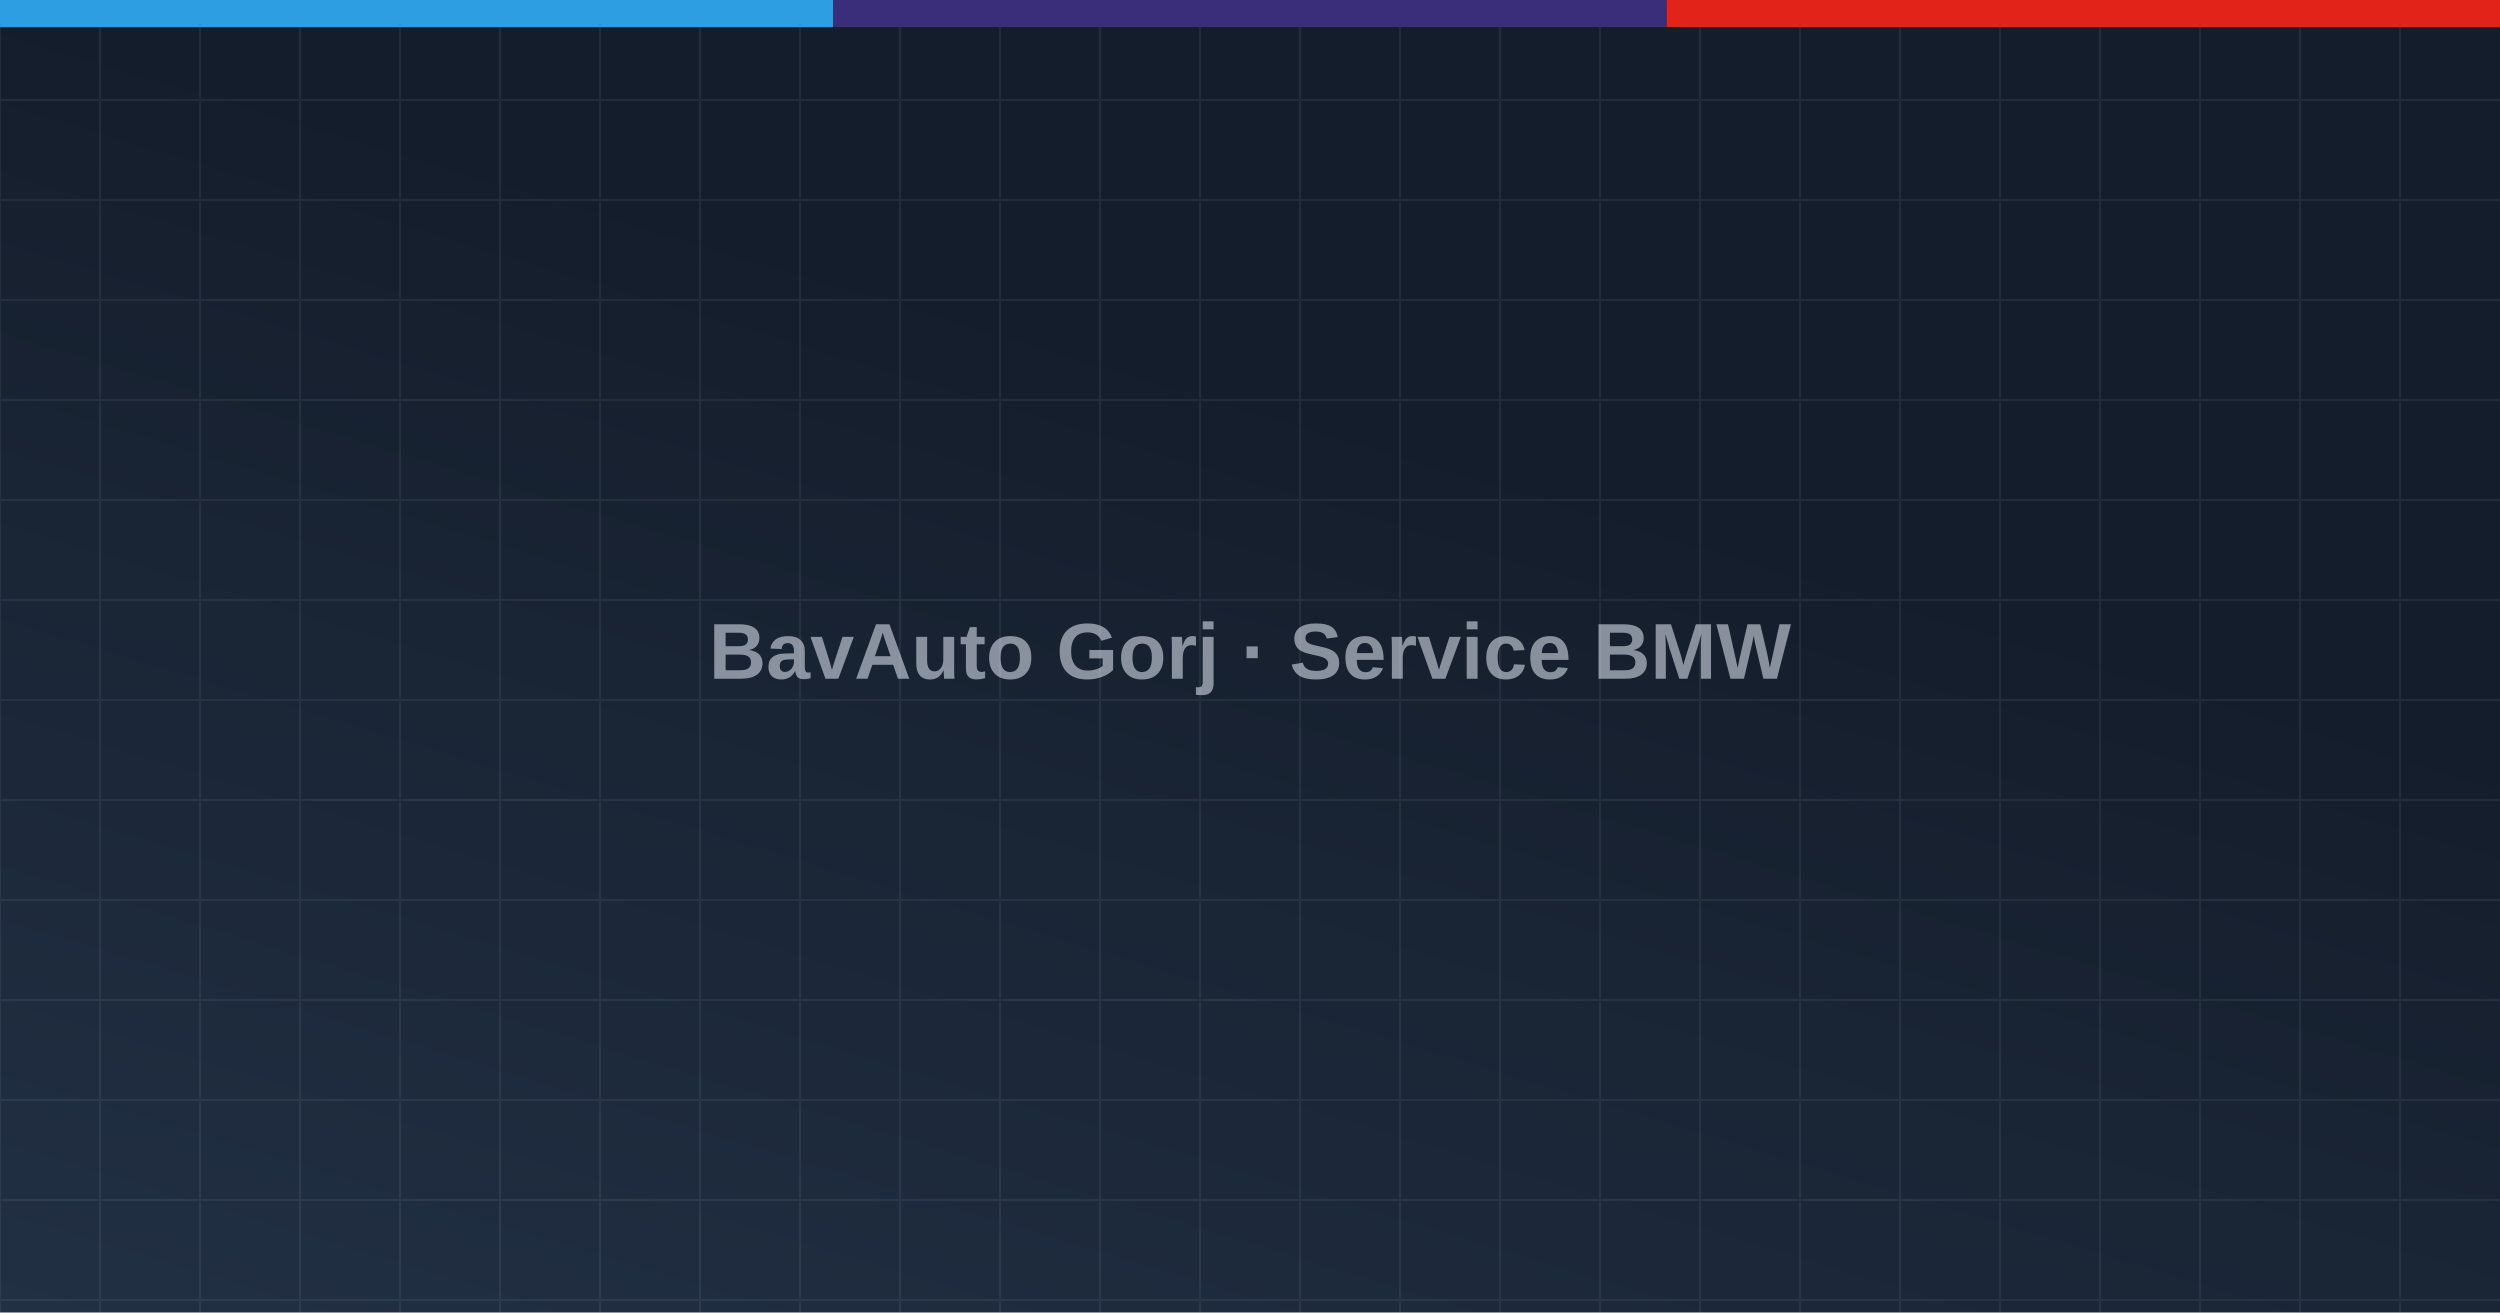
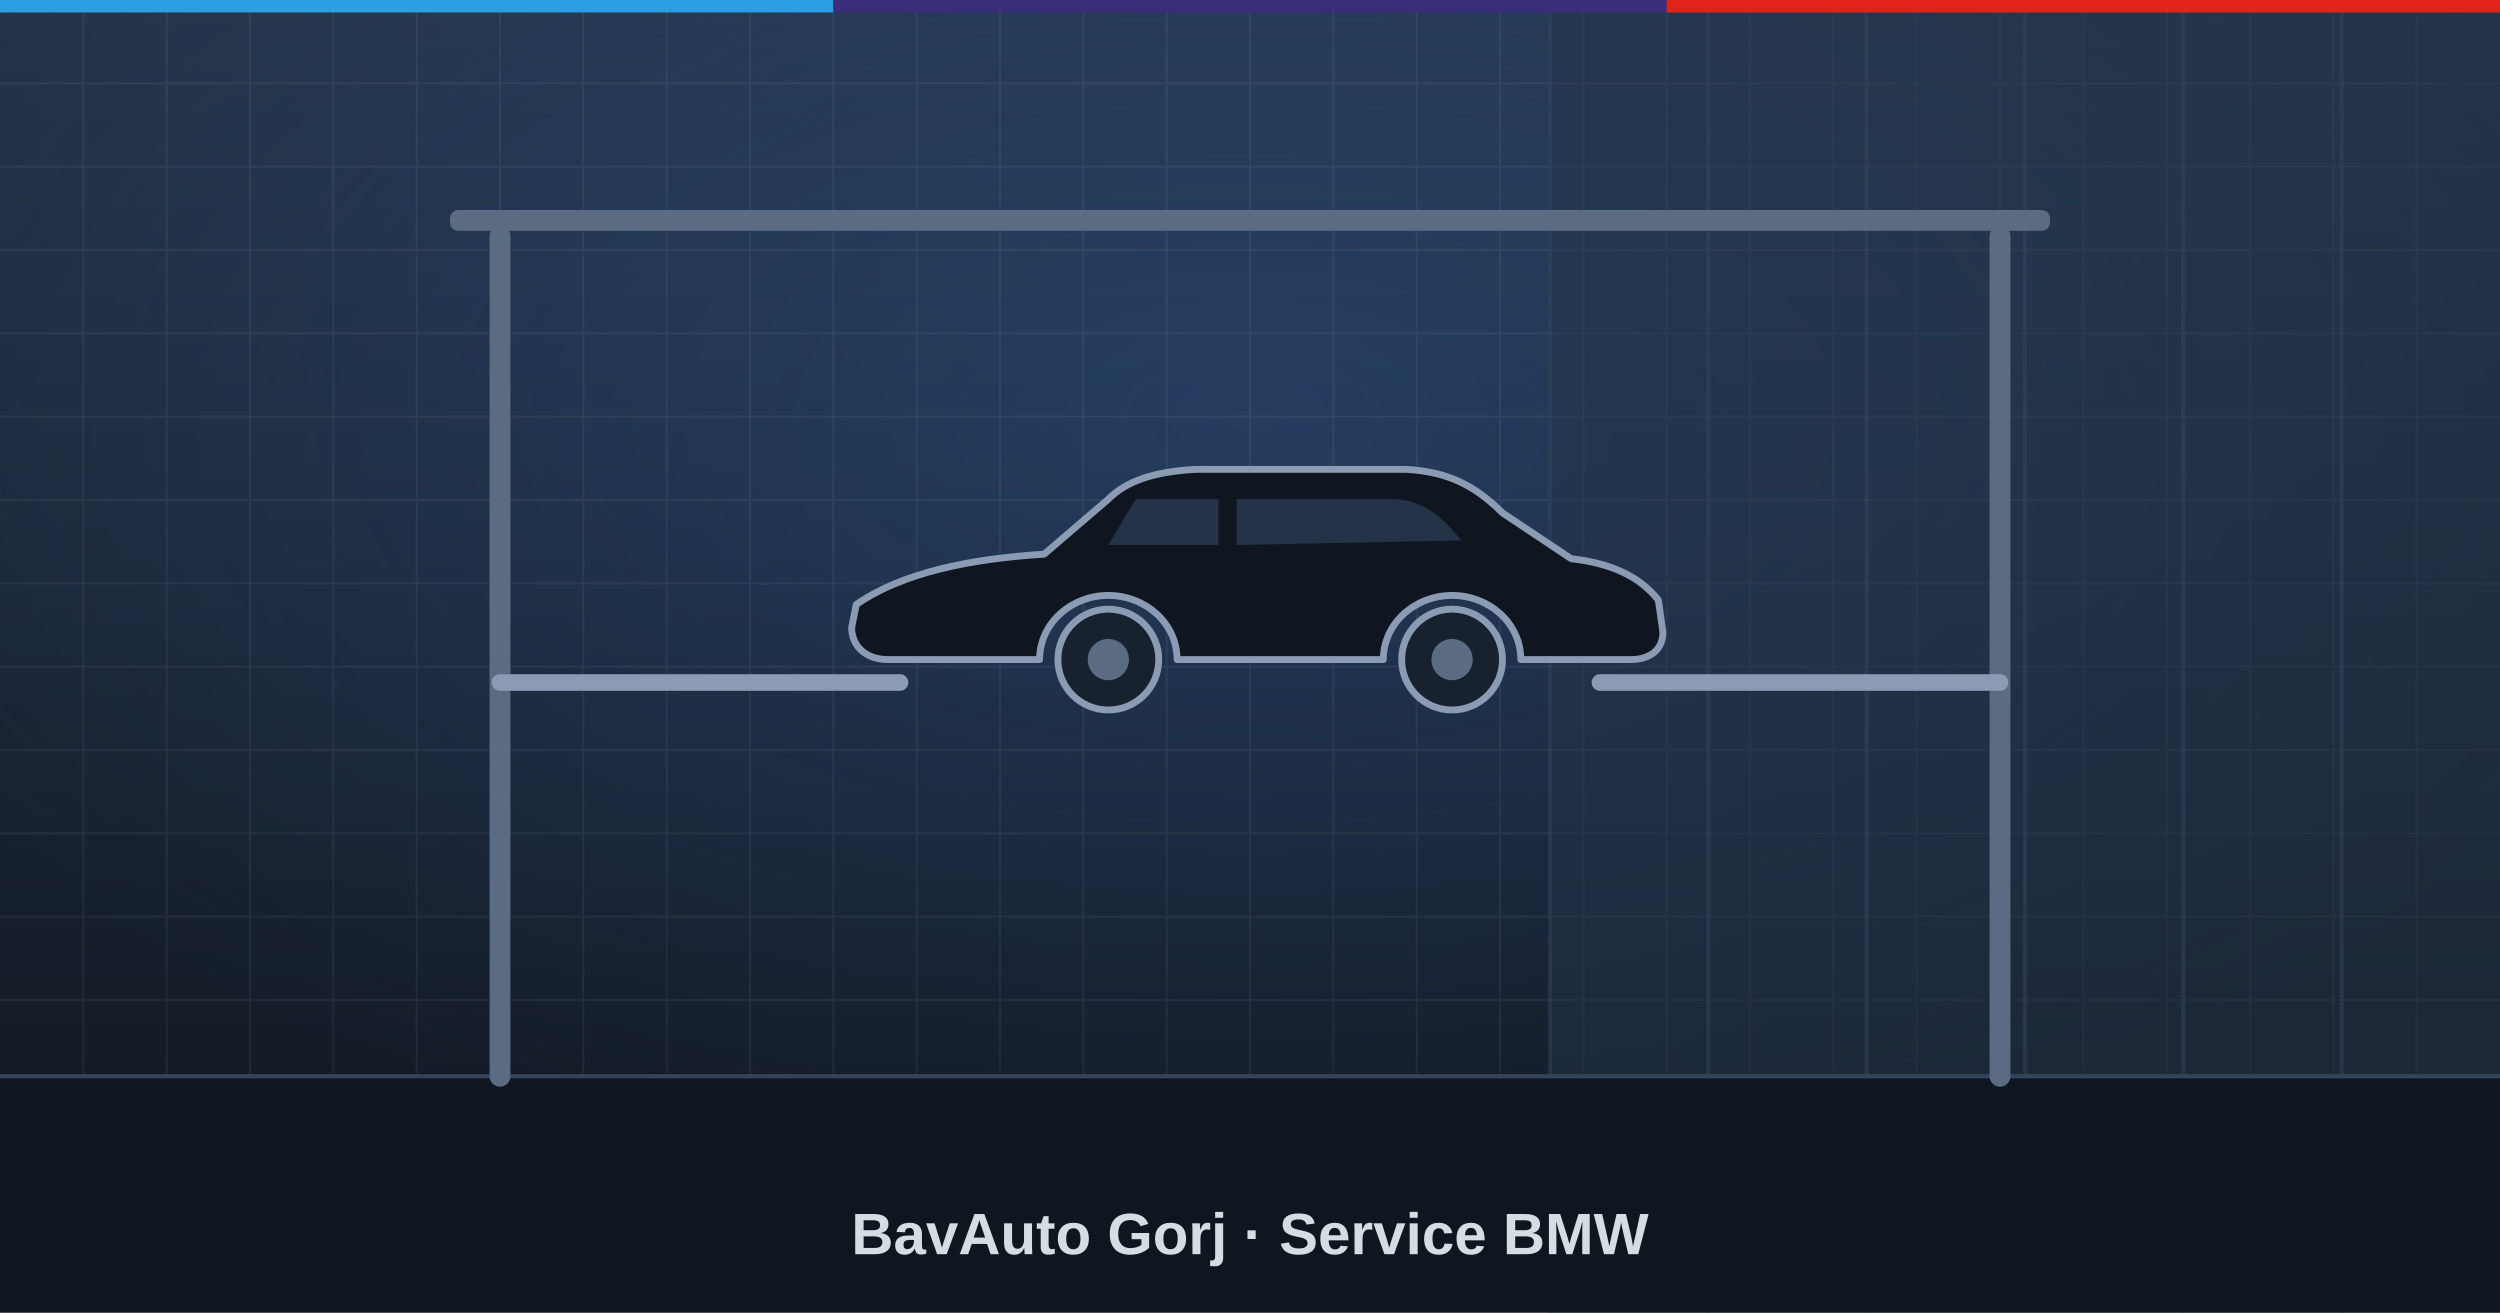
<svg xmlns="http://www.w3.org/2000/svg" viewBox="0 0 1200 630" width="1200" height="630">
  <defs>
-     <linearGradient id="g" gradientTransform="rotate(120)">
-       <stop offset="0%" stop-color="#141d2b" />
-       <stop offset="100%" stop-color="#243348" />
+     <linearGradient id="sky" x1="0" y1="0" x2="0" y2="1">
+       <stop offset="0%" stop-color="#243348" />
+       <stop offset="100%" stop-color="#10161f" />
    </linearGradient>
+     <radialGradient id="glow" cx="50%" cy="32%" r="60%">
+       <stop offset="0%" stop-color="#3f7fe0" stop-opacity="0.22" />
+       <stop offset="100%" stop-color="#3f7fe0" stop-opacity="0" />
+     </radialGradient>
  </defs>
-   <rect width="1200" height="630" fill="url(#g)" />
-   <g opacity="0.07" stroke="#e6edf5" stroke-width="1">
-     <line x1="0" y1="0" x2="0" y2="630" />
-     <line x1="48" y1="0" x2="48" y2="630" />
-     <line x1="96" y1="0" x2="96" y2="630" />
-     <line x1="144" y1="0" x2="144" y2="630" />
-     <line x1="192" y1="0" x2="192" y2="630" />
+   <rect width="1200" height="630" fill="url(#sky)" />
+   <rect width="1200" height="630" fill="url(#glow)" />
+   <g stroke="#e6edf5" stroke-width="1" opacity="0.06">
+     <line x1="40" y1="0" x2="40" y2="630" />
+     <line x1="80" y1="0" x2="80" y2="630" />
+     <line x1="120" y1="0" x2="120" y2="630" />
+     <line x1="160" y1="0" x2="160" y2="630" />
+     <line x1="200" y1="0" x2="200" y2="630" />
    <line x1="240" y1="0" x2="240" y2="630" />
-     <line x1="288" y1="0" x2="288" y2="630" />
-     <line x1="336" y1="0" x2="336" y2="630" />
-     <line x1="384" y1="0" x2="384" y2="630" />
-     <line x1="432" y1="0" x2="432" y2="630" />
+     <line x1="280" y1="0" x2="280" y2="630" />
+     <line x1="320" y1="0" x2="320" y2="630" />
+     <line x1="360" y1="0" x2="360" y2="630" />
+     <line x1="400" y1="0" x2="400" y2="630" />
+     <line x1="440" y1="0" x2="440" y2="630" />
    <line x1="480" y1="0" x2="480" y2="630" />
-     <line x1="528" y1="0" x2="528" y2="630" />
-     <line x1="576" y1="0" x2="576" y2="630" />
-     <line x1="624" y1="0" x2="624" y2="630" />
-     <line x1="672" y1="0" x2="672" y2="630" />
+     <line x1="520" y1="0" x2="520" y2="630" />
+     <line x1="560" y1="0" x2="560" y2="630" />
+     <line x1="600" y1="0" x2="600" y2="630" />
+     <line x1="640" y1="0" x2="640" y2="630" />
+     <line x1="680" y1="0" x2="680" y2="630" />
    <line x1="720" y1="0" x2="720" y2="630" />
-     <line x1="768" y1="0" x2="768" y2="630" />
-     <line x1="816" y1="0" x2="816" y2="630" />
-     <line x1="864" y1="0" x2="864" y2="630" />
-     <line x1="912" y1="0" x2="912" y2="630" />
+     <line x1="760" y1="0" x2="760" y2="630" />
+     <line x1="800" y1="0" x2="800" y2="630" />
+     <line x1="840" y1="0" x2="840" y2="630" />
+     <line x1="880" y1="0" x2="880" y2="630" />
+     <line x1="920" y1="0" x2="920" y2="630" />
    <line x1="960" y1="0" x2="960" y2="630" />
-     <line x1="1008" y1="0" x2="1008" y2="630" />
-     <line x1="1056" y1="0" x2="1056" y2="630" />
-     <line x1="1104" y1="0" x2="1104" y2="630" />
-     <line x1="1152" y1="0" x2="1152" y2="630" />
-     <line x1="0" y1="0" x2="1200" y2="0" />
-     <line x1="0" y1="48" x2="1200" y2="48" />
-     <line x1="0" y1="96" x2="1200" y2="96" />
-     <line x1="0" y1="144" x2="1200" y2="144" />
-     <line x1="0" y1="192" x2="1200" y2="192" />
+     <line x1="1000" y1="0" x2="1000" y2="630" />
+     <line x1="1040" y1="0" x2="1040" y2="630" />
+     <line x1="1080" y1="0" x2="1080" y2="630" />
+     <line x1="1120" y1="0" x2="1120" y2="630" />
+     <line x1="1160" y1="0" x2="1160" y2="630" />
+     <line x1="0" y1="40" x2="1200" y2="40" />
+     <line x1="0" y1="80" x2="1200" y2="80" />
+     <line x1="0" y1="120" x2="1200" y2="120" />
+     <line x1="0" y1="160" x2="1200" y2="160" />
+     <line x1="0" y1="200" x2="1200" y2="200" />
    <line x1="0" y1="240" x2="1200" y2="240" />
-     <line x1="0" y1="288" x2="1200" y2="288" />
-     <line x1="0" y1="336" x2="1200" y2="336" />
-     <line x1="0" y1="384" x2="1200" y2="384" />
-     <line x1="0" y1="432" x2="1200" y2="432" />
+     <line x1="0" y1="280" x2="1200" y2="280" />
+     <line x1="0" y1="320" x2="1200" y2="320" />
+     <line x1="0" y1="360" x2="1200" y2="360" />
+     <line x1="0" y1="400" x2="1200" y2="400" />
+     <line x1="0" y1="440" x2="1200" y2="440" />
    <line x1="0" y1="480" x2="1200" y2="480" />
-     <line x1="0" y1="528" x2="1200" y2="528" />
-     <line x1="0" y1="576" x2="1200" y2="576" />
-     <line x1="0" y1="624" x2="1200" y2="624" />
+     <line x1="0" y1="520" x2="1200" y2="520" />
+     <line x1="0" y1="560" x2="1200" y2="560" />
+     <line x1="0" y1="600" x2="1200" y2="600" />
+   </g>
+   <rect x="744" y="0" width="456" height="630" fill="#243348" opacity="0.5" />
+   <g stroke="#33445c" stroke-width="2" opacity="0.5">
+     <line x1="744" y1="0" x2="744" y2="630" />
+     <line x1="820" y1="0" x2="820" y2="630" />
+     <line x1="896" y1="0" x2="896" y2="630" />
+     <line x1="972" y1="0" x2="972" y2="630" />
+     <line x1="1048" y1="0" x2="1048" y2="630" />
+     <line x1="1124" y1="0" x2="1124" y2="630" />
+   </g>
+   <rect x="0" y="516.6" width="1200" height="113.4" fill="#10161f" />
+   <line x1="0" y1="516.6" x2="1200" y2="516.6" stroke="#33445c" stroke-width="2" />
+   <g stroke="#5b6b82" stroke-width="10" stroke-linecap="round">
+     <line x1="240" y1="113.4" x2="240" y2="516.6" />
+     <line x1="960" y1="113.4" x2="960" y2="516.6" />
+   </g>
+   <rect x="216" y="100.8" width="768" height="10" rx="4" fill="#5b6b82" />
+   <g stroke="#8b9bb3" stroke-width="8" stroke-linecap="round">
+     <line x1="240" y1="327.6" x2="432" y2="327.6" />
+     <line x1="960" y1="327.6" x2="768" y2="327.6" />
+   </g>
+   <g transform="translate(400, 189) scale(1.1)">
+     <g fill="#10161f" stroke="#8b9bb3" stroke-width="3" stroke-linejoin="round">
+       <path d="M10,92              C30,78 60,72 92,70              L120,46 C128,38 140,34 158,33              L250,33 C268,34 280,40 292,52              L322,72 C340,74 352,80 360,90              L362,104 C362,112 356,116 348,116              L300,116              C300,100 286,88 270,88 C254,88 240,100 240,116              L150,116              C150,100 136,88 120,88 C104,88 90,100 90,116              L24,116 C14,116 8,110 8,102 Z" />
+       <path d="M132,46 L168,46 L168,66 L120,66 Z" fill="#243348" stroke="none" />
+       <path d="M176,46 L246,46 C258,47 266,54 274,64 L176,66 Z" fill="#243348" stroke="none" />
+       <path d="M250,49 L252,64 L268,64 Z" fill="#243348" stroke="none" />
+       <circle cx="120" cy="116" r="22" fill="#18222f" stroke="#8b9bb3" stroke-width="3" />
+       <circle cx="120" cy="116" r="9" fill="#5b6b82" stroke="none" />
+       <circle cx="270" cy="116" r="22" fill="#18222f" stroke="#8b9bb3" stroke-width="3" />
+       <circle cx="270" cy="116" r="9" fill="#5b6b82" stroke="none" />
+     </g>
  </g>
  <g>
-     <rect x="0" y="0" width="400" height="13" fill="#2e9ee3" />
-     <rect x="400" y="0" width="400" height="13" fill="#3a2d7a" />
-     <rect x="800" y="0" width="400" height="13" fill="#e2231a" />
+     <rect x="0" y="0" width="400" height="6" fill="#2e9ee3" />
+     <rect x="400" y="0" width="400" height="6" fill="#3a2d7a" />
+     <rect x="800" y="0" width="400" height="6" fill="#e2231a" />
  </g>
-   <g font-family="Arial, Helvetica, sans-serif" fill="#e6edf5">
-     <text x="50%" y="50%" text-anchor="middle" dominant-baseline="middle" font-size="38" font-weight="700" opacity="0.55">BavAuto Gorj · Service BMW</text>
+   <g font-family="Arial, Helvetica, sans-serif">
+     <rect x="343.04" y="562.8" width="513.92" height="47.6" rx="23.8" fill="#10161f" opacity="0.55" />
+     <text x="50%" y="602" text-anchor="middle" font-size="28" font-weight="700" fill="#e6edf5" opacity="0.92">BavAuto Gorj · Service BMW</text>
  </g>
</svg>
